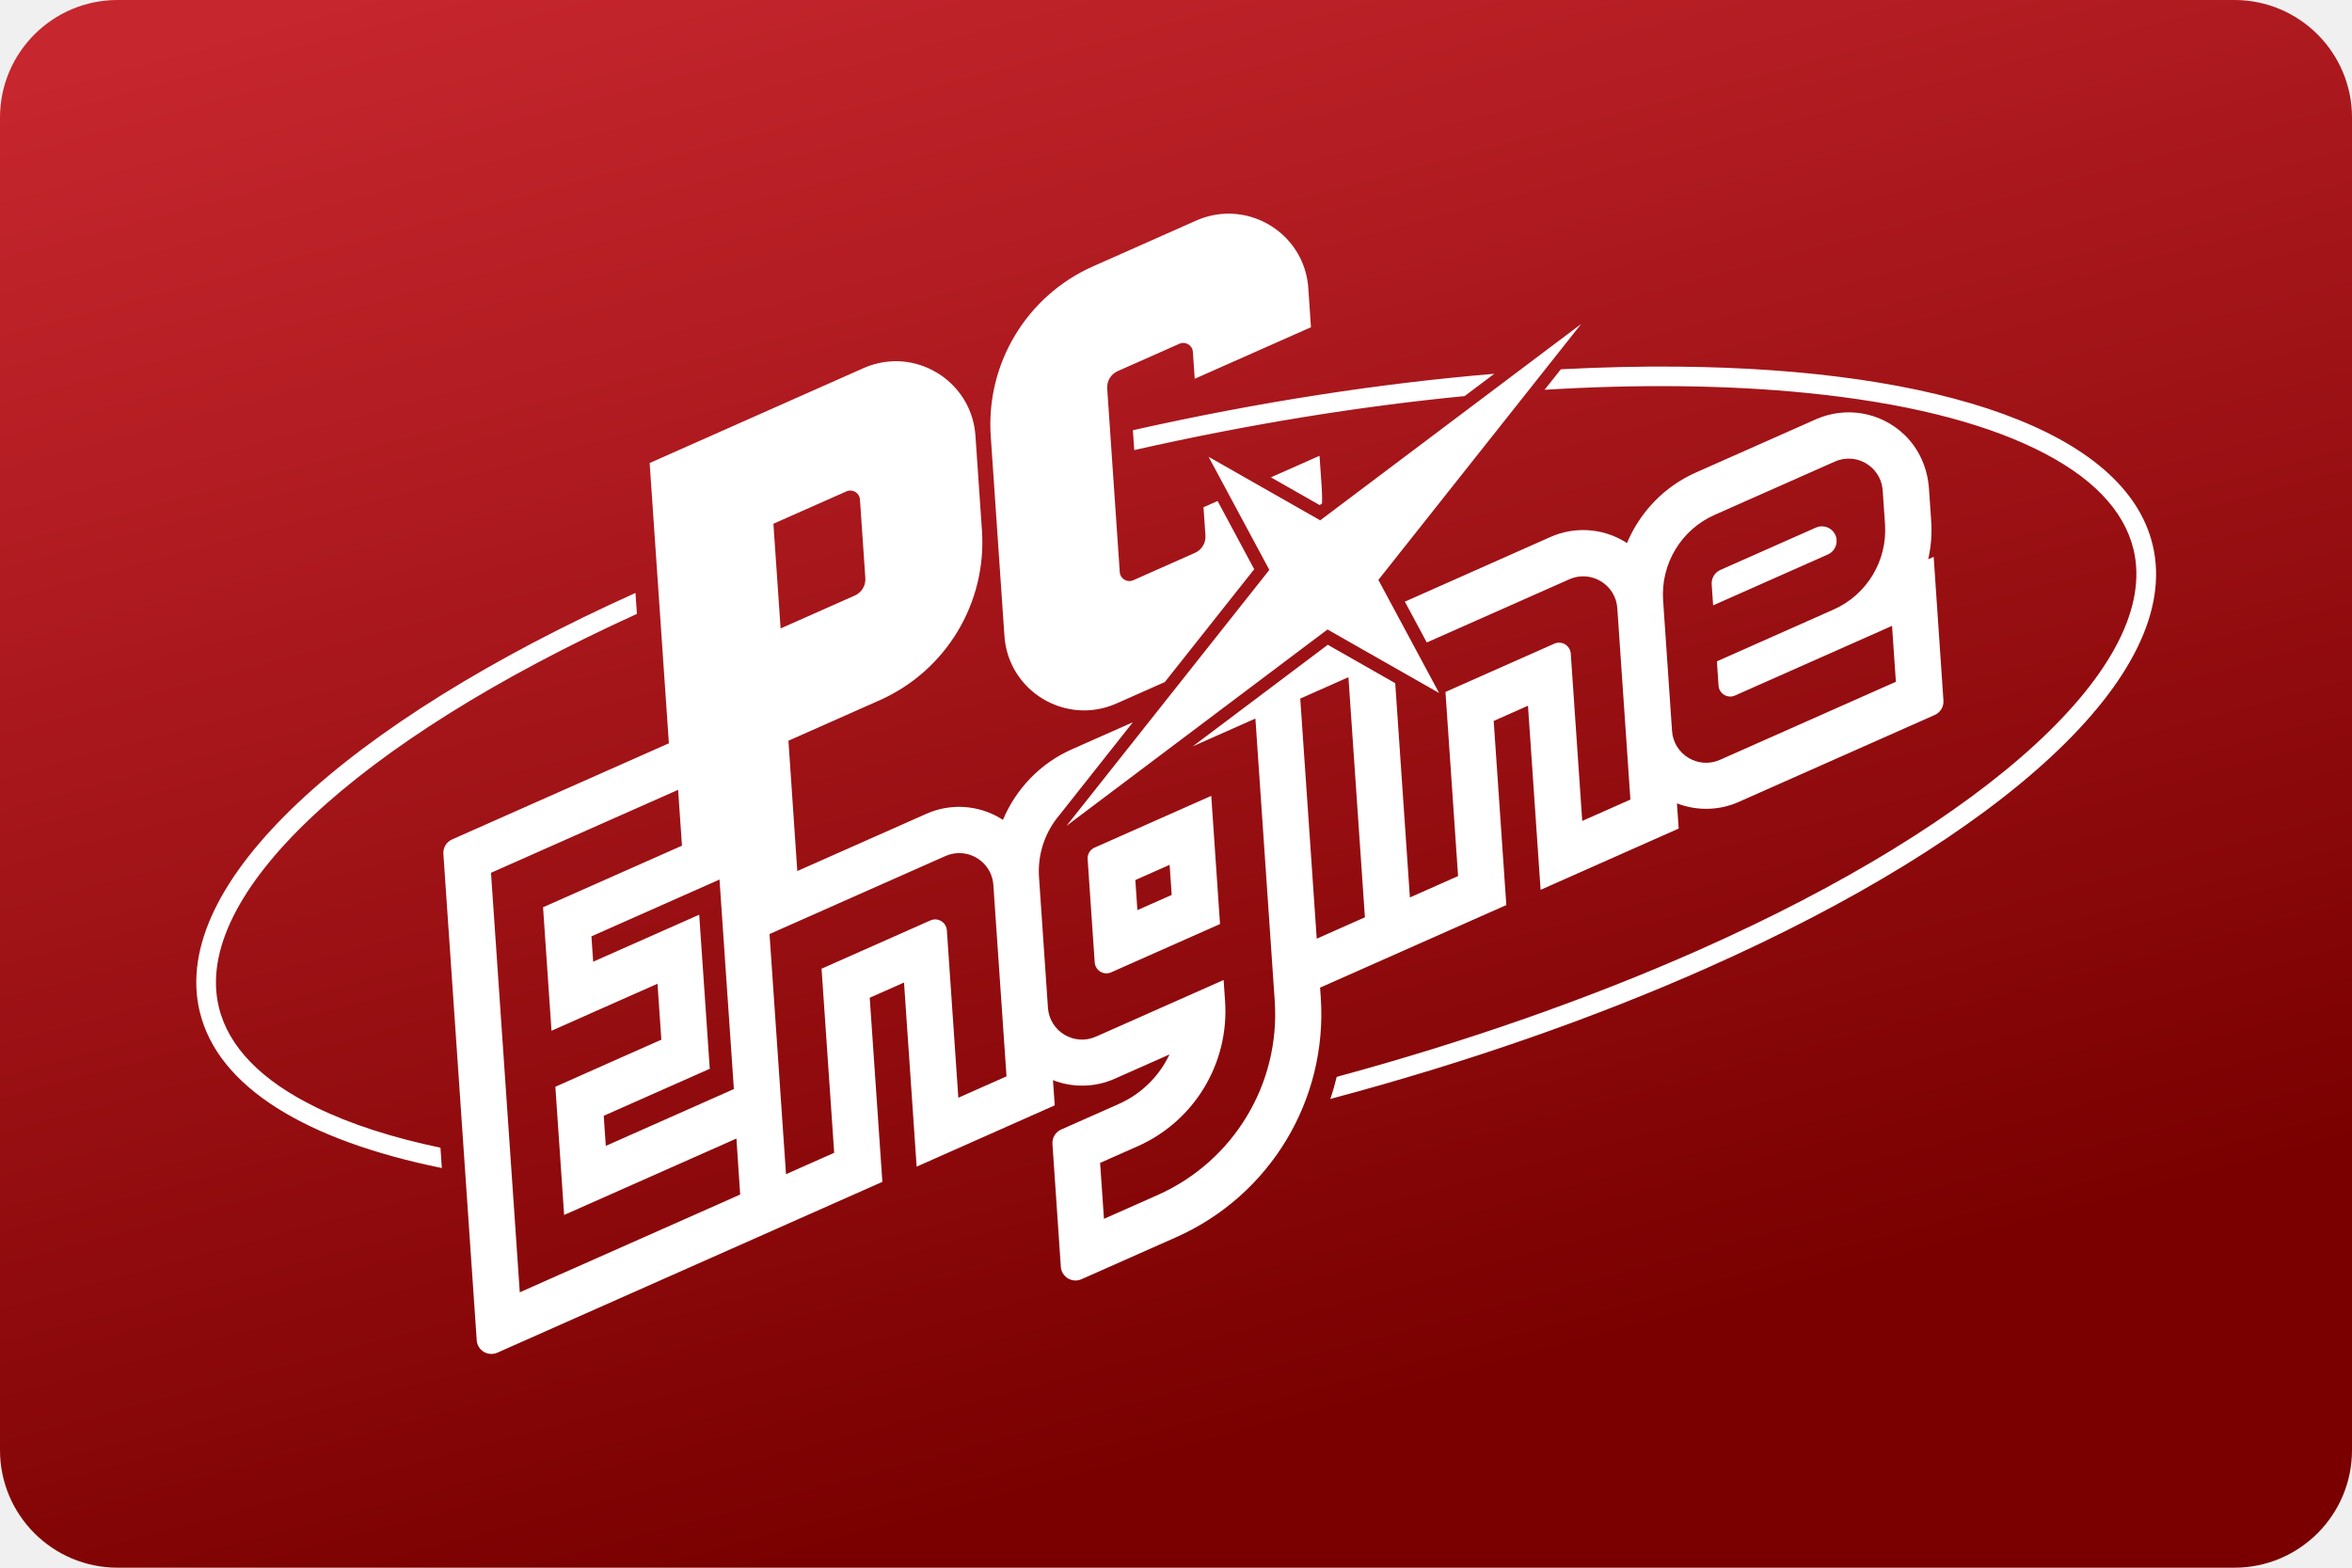
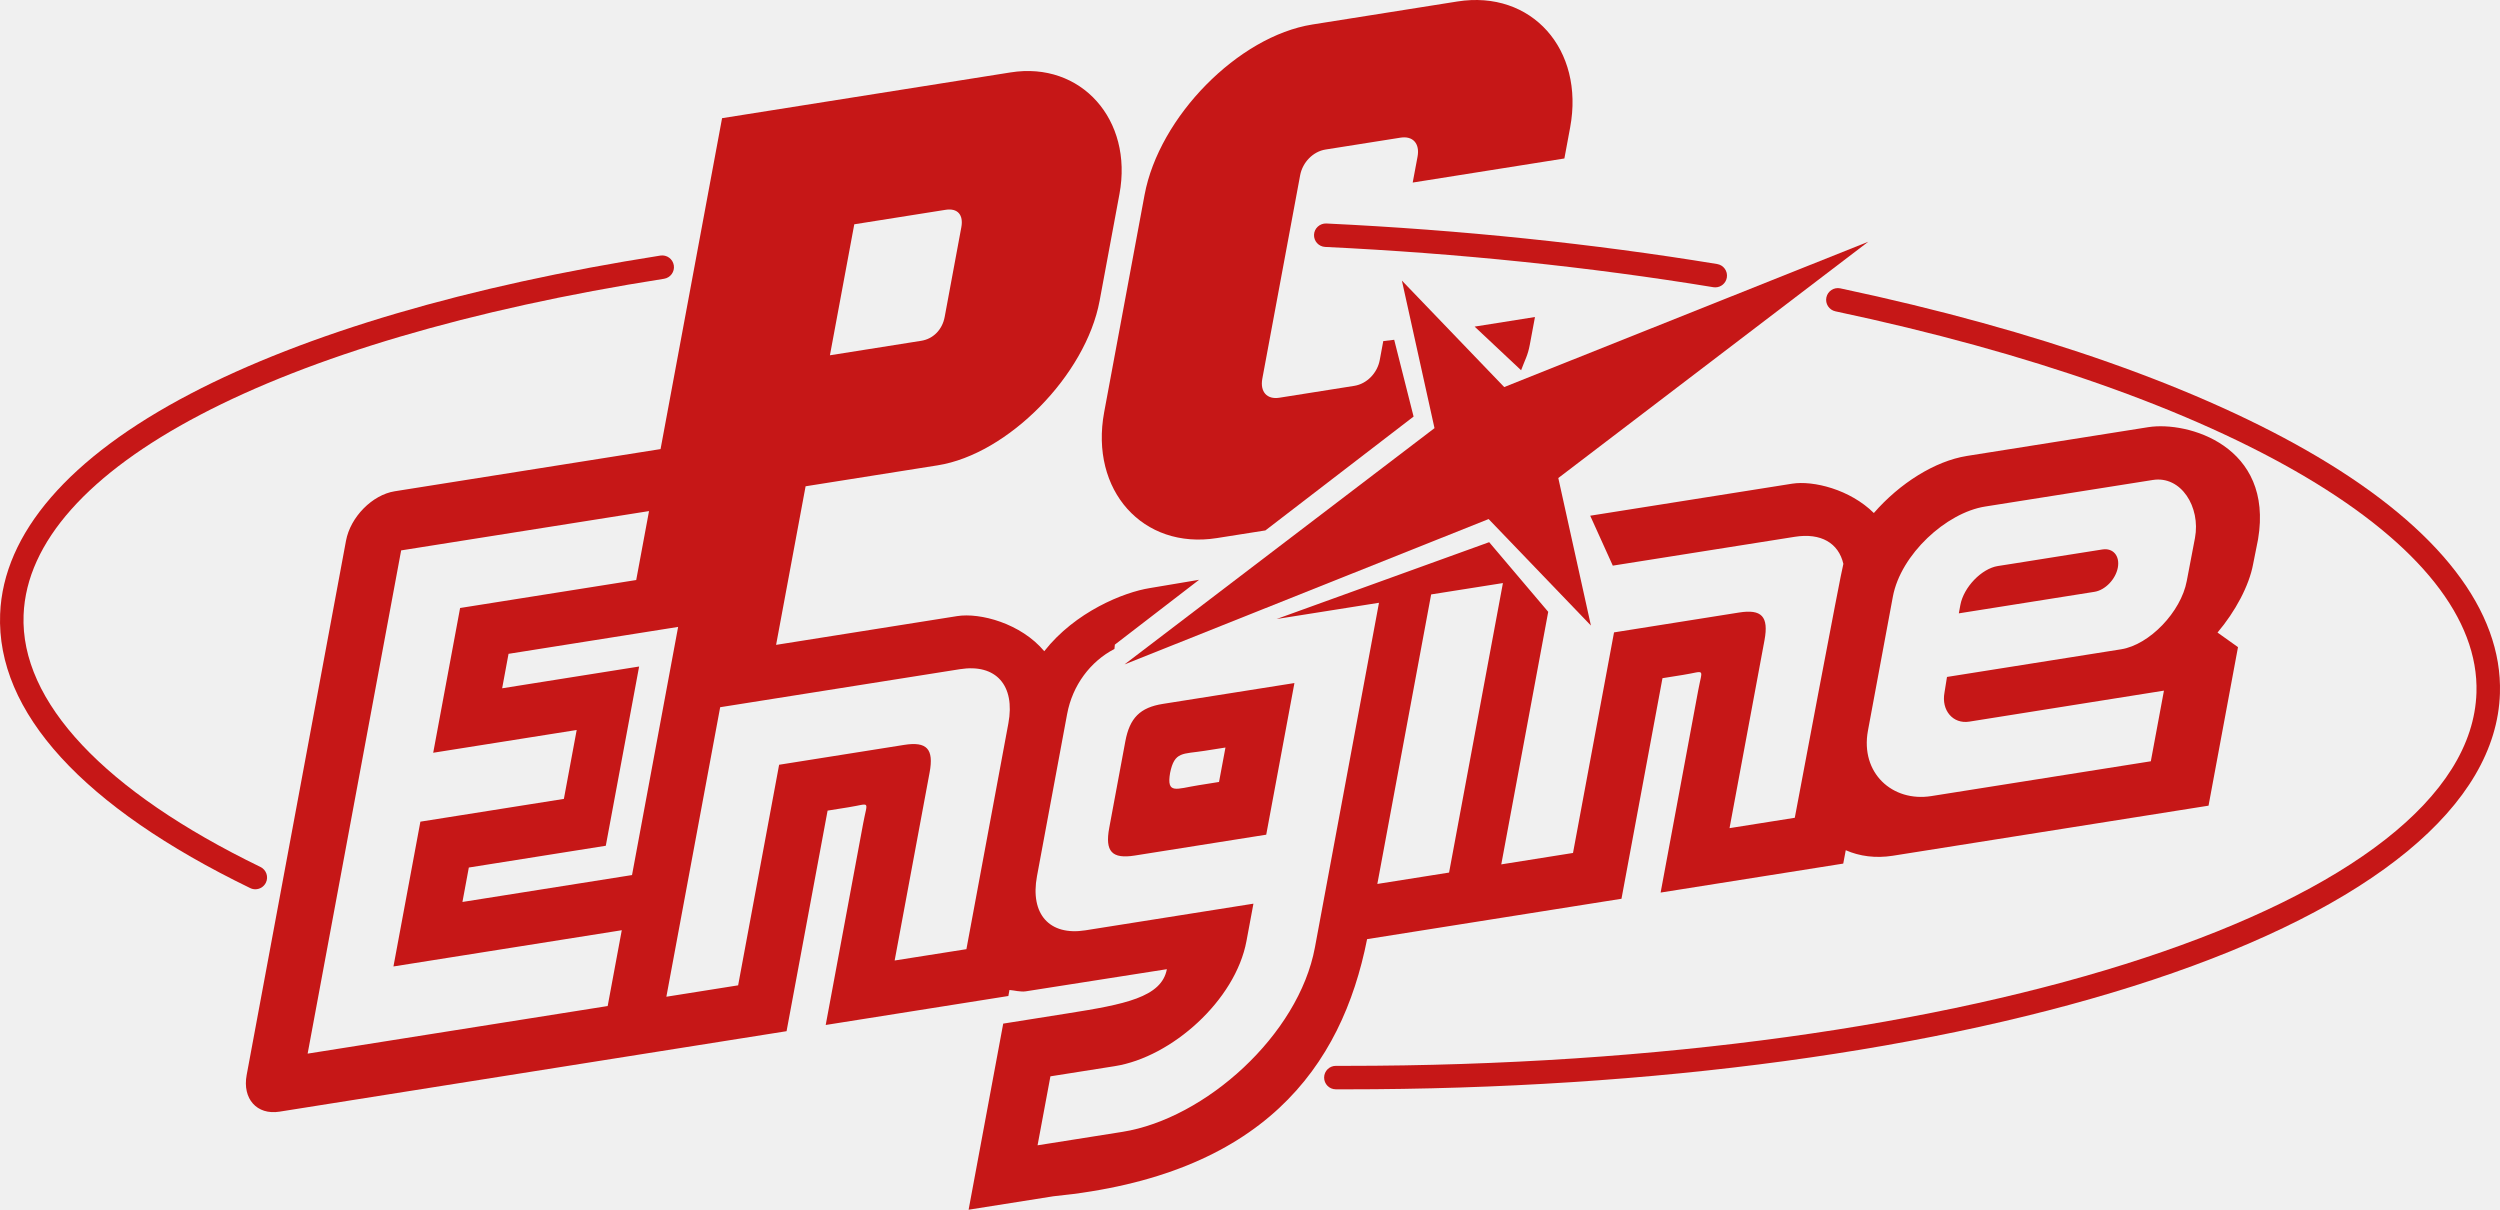
- <svg xmlns="http://www.w3.org/2000/svg" width="480" height="320" version="1.1" viewBox="0 0 480 320" xml:space="preserve">
-   <defs>
-     <linearGradient id="a" x1="18.73" x2="41.42" y2="84.67" gradientTransform="scale(3.78)" gradientUnits="userSpaceOnUse">
-       <stop stop-color="#c6262e" offset="0" />
-       <stop stop-color="#7a0000" offset="1" />
-     </linearGradient>
-   </defs>
-   <rect width="480" height="320" ry="24" fill="url(#a)" />
-   <path d="m250 43.63c-1.958 0.089-3.946 0.539-5.887 1.4l-21.02 9.326c-13.57 6.016-21.92 19.88-20.9 34.69l2.793 40.76c0.765 11.29 12.53 18.38 22.87 13.79l9.865-4.377 18.24-23.03-7.471-13.92-2.879 1.273 0.398 5.756c0.108 1.52-0.754 2.944-2.145 3.559l-12.59 5.584c-1.24 0.55-2.653-0.303-2.75-1.65l-2.564-37.48c-0.108-1.52 0.754-2.942 2.145-3.557l12.59-5.586c1.24-0.55 2.653 0.303 2.75 1.65l0.377 5.498 23.72-10.52-0.539-7.979c-0.631-9.171-8.506-15.57-16.99-15.19zm72.69 22.5-53.26 40.08-22.78-12.97 12.4 23.09-41.39 52.24 53.26-40.08 22.78 12.97-12.4-23.09 41.39-52.24zm-140.6 7.625c-1.958 0.089-3.948 0.539-5.889 1.4l-43.62 19.36 3.924 57.21-44.24 19.62c-1.154 0.507-1.866 1.693-1.779 2.943l6.803 99.29c0.14 2.07 2.308 3.376 4.205 2.535l78.58-34.87-2.578-37.58 6.998-3.105 2.576 37.58 28.18-12.51-0.357-5.143c4.032 1.574 8.582 1.499 12.6-0.291l11.18-4.959c-2.081 4.399-5.691 8.042-10.32 10.1l-11.79 5.229c-1.154 0.507-1.864 1.693-1.777 2.943l1.713 25.08c0.14 2.07 2.308 3.374 4.205 2.533l19.34-8.582c19.14-8.495 30.93-28.04 29.5-48.93l-0.141-2.006 38.01-16.86-2.578-37.58 6.998-3.105 2.576 37.58 28.18-12.51-0.357-5.143c4.032 1.563 8.582 1.499 12.6-0.291l40.01-17.75c1.154-0.507 1.866-1.693 1.779-2.943l-1.994-29.34-1.111 0.496c0.571-2.533 0.787-5.165 0.604-7.828l-0.453-6.564c-0.27-4.151-1.994-8.119-5.002-11.01-4.905-4.711-12.04-5.832-18.04-3.18l-24.53 10.88c-6.479 2.868-11.43 8.119-14.06 14.4-0.162-0.097-0.313-0.206-0.475-0.303-4.582-2.76-10.23-3.116-15.12-0.949l-29.73 13.21 4.473 8.334 29.09-12.9c4.431-1.962 9.466 1.066 9.789 5.906l2.674 39.06-9.832 4.365-2.34-34.16c-0.119-1.66-1.843-2.707-3.363-2.027l-22.21 9.854 2.576 37.58-9.832 4.367-2.996-43.74-13.76-7.838-27.55 20.73 2.943-1.305 9.832-4.367 3.945 57.6c1.164 16.94-8.399 32.78-23.91 39.67l-10.94 4.852-0.787-11.42 7.664-3.396c11.58-5.132 18.7-16.97 17.84-29.6l-0.301-4.334-26.06 11.56c-4.431 1.962-9.466-1.068-9.789-5.908l-1.822-26.65c-0.323-4.744 1.26-9.282 4.225-12.74l0.012-0.021 14.91-18.85-12.45 5.52c-6.479 2.868-11.43 8.119-14.06 14.4-0.151-0.097-0.313-0.206-0.475-0.303-4.582-2.76-10.23-3.116-15.12-0.949l-26.37 11.7-0.355-5.174-1.455-21.43 18.59-8.246c13.57-6.016 21.92-19.88 20.9-34.69l-1.326-19.33c-0.631-9.171-8.506-15.57-16.99-15.19zm160.3 1.082c-7.647-0.069-15.61 0.109-23.85 0.543l-3.322 4.184c19.24-1.175 37.34-0.97 53.62 0.658 19.35 1.941 35.04 5.778 46.62 11.42 11.3 5.498 18.01 12.41 19.96 20.54 5.563 23.29-29.31 55.4-88.84 81.8-22.29 9.886-47.52 18.71-73.78 25.83-0.366 1.52-0.798 3.029-1.305 4.506 28.07-7.471 54.02-16.59 76.71-26.66 60.11-26.67 97.45-59.92 91.12-86.41-5.547-23.23-43.39-35.93-96.92-36.41zm-37.43 1.461c-23.11 1.93-48.02 5.734-73.76 11.52l0.279 4.055c23.11-5.229 45.85-8.928 67.42-11.02l6.059-4.559zm-35.67 16.74-9.918 4.398 9.961 5.67 0.475-0.355c0.022-1.046 2.4e-4 -2.102-0.064-3.158l-0.453-6.555zm108.5 0.59c3.296 0.251 6.189 2.862 6.432 6.492l0.475 6.867c0.507 7.45-3.687 14.42-10.51 17.44l-23.8 10.57 0.336 4.947c0.119 1.66 1.843 2.707 3.363 2.027l22.21-9.854 4.4-1.951 5.434-2.416 0.785 11.42-1.854 0.818-34.04 15.11c-4.431 1.962-9.466-1.068-9.789-5.908l-1.822-26.65c-0.507-7.45 3.687-14.42 10.51-17.44l24.53-10.88c1.105-0.49 2.247-0.668 3.346-0.584zm-204.1 6.512c0.925 0.071 1.738 0.804 1.811 1.814l1.1 16.05c0.108 1.52-0.756 2.942-2.146 3.557l-15.15 6.717-1.467-21.37 14.91-6.609c0.31-0.137 0.631-0.188 0.94-0.164zm198 7.293c-0.361 0.016-0.728 0.098-1.086 0.256l-19.5 8.646c-1.154 0.507-1.866 1.692-1.779 2.953l0.291 4.281 23.42-10.39c1.154-0.507 1.866-1.694 1.779-2.955-0.105-1.682-1.555-2.858-3.119-2.789zm-242 13.6c-58.84 26.5-95.18 59.26-88.94 85.43 3.709 15.52 21.83 26.34 49.42 31.96l-0.279-4.15c-9.843-2.059-18.31-4.797-25.28-8.193-11.3-5.498-18.01-12.41-19.96-20.54-5.455-22.82 27.94-54.12 85.33-80.23l-0.291-4.268zm145.5 17.2 3.363 49.01-9.832 4.365-3.363-49.01 9.832-4.365zm-136.8 22.97 0.787 11.42-28.35 12.57 1.725 25.21 11.8-5.24 2.113-0.938 7.719-3.418 0.787 11.42-4.141 1.832-5.691 2.523-11.8 5.25 1.789 26.17 25.86-11.47 1.434-0.635 7.869-3.494 0.766 11.43-4.27 1.898-32.99 14.63-7.719 3.428-5.875-85.63 3.256-1.445 34.93-15.49zm108.8 1.252-23.8 10.56c-0.927 0.399-1.499 1.336-1.424 2.35l1.445 21.08c0.119 1.66 1.843 2.707 3.363 2.027l22.21-9.854-1.789-26.16zm-50.9 11.7c3.3 0.251 6.193 2.864 6.436 6.494l2.684 39.06-9.832 4.367-2.338-34.17c-0.119-1.66-1.845-2.705-3.365-2.025l-22.21 9.854 2.576 37.58-9.832 4.365-3.363-49.02 35.89-15.92c1.108-0.49 2.253-0.67 3.354-0.586zm42.41 2.375 0.42 6.146-6.998 3.104-0.42-6.145 6.998-3.105zm-91.86 3.008 0.56 8.205 2.371 34.56-26.14 11.6-0.42-6.146 21.64-9.594-2.156-31.45-21.64 9.594-0.355-5.174 26.14-11.6z" fill="#fff" />
+ <svg xmlns="http://www.w3.org/2000/svg" height="274.332" viewBox="0 0 566.936 274.332" width="566.936">
+   <g fill="#c61717">
+     <path d="m57.9 201.665c-.39 0-.787-.088-1.161-.271-37.979-18.434-57.589-39.921-56.711-62.147.714-18.296 15.645-35.57 43.177-49.959 26.123-13.65 62.969-24.482 106.557-31.33 1.454-.227 2.815.766 3.043 2.218.229 1.452-.764 2.813-2.217 3.043-88.293 13.866-143.944 43.079-145.238 76.239-.777 19.661 18.299 39.957 53.715 57.146 1.323.645 1.875 2.231 1.233 3.561-.462.946-1.41 1.5-2.398 1.5z" />
+     <path d="m388.979 65.167c-.145 0-.289-.011-.436-.035-28.057-4.606-57.67-7.681-88.022-9.133-1.472-.069-2.604-1.317-2.533-2.787.07-1.468 1.341-2.589 2.787-2.531 30.558 1.463 60.379 4.557 88.636 9.196 1.447.238 2.434 1.607 2.193 3.06-.216 1.305-1.343 2.23-2.625 2.23z" />
+     <path d="m305.16 247.033c-.746 0-1.486 0-2.232-.003-1.471-.003-2.655-1.198-2.651-2.671.005-1.467 1.19-2.652 2.658-2.652h.013c.73.002 1.479.002 2.215.002 142.504.002 254.953-37.04 256.436-84.646.521-16.658-12.861-33.561-38.709-48.873-25.734-15.251-62.619-28.25-106.66-37.589-1.438-.306-2.355-1.72-2.053-3.157.303-1.439 1.721-2.354 3.158-2.052 44.6 9.459 82.039 22.674 108.27 38.217 27.615 16.364 41.902 34.907 41.316 53.62-.787 25.316-28.754 48.396-78.748 64.975-48.339 16.026-113.257 24.829-183.013 24.829z" />
+     <path d="m353.382 108.404 70.299-53.586-82.567 32.958-23.204-24.152 7.398 33.467-70.299 53.584 82.571-32.967 23.2 24.153z" />
+     <path d="m265.343 175.296c1.008-4.961 2.846-4.239 7.877-5.039l4.683-.737-1.458 7.809-4.683.748c-5.031.797-7.246 2.143-6.419-2.781zm-10.153-7.148-3.645 19.605c-.998 5.354.62 7.078 5.772 6.264l29.831-4.732 6.395-34.387-29.833 4.726c-5.155.817-7.531 3.172-8.52 8.524zm189.368-30.95-.348 1.896 30.771-4.885c2.429-.39 4.796-2.845 5.291-5.5.485-2.653-1.075-4.492-3.507-4.104l-7.902 1.248-12.609 2.007-3.195.5c-3.696.591-7.751 4.805-8.501 8.838zm-215.887 88.669.25-1.367c1.058.08 2.476.489 3.714.305l31.98-5.017c-1.188 6.38-9.615 7.979-22.475 10.017l-14.637 2.325-7.848 42.202 19.229-3.047c47.345-4.674 65.357-29.143 71.139-58.313l57.688-9.156 9.295-50.021 4.692-.75c5.142-.815 4.384-1.746 3.396 3.597l-8.508 45.77 41.416-6.572.567-3.033c3.126 1.379 6.778 1.865 10.646 1.258l71.625-11.36 6.68-35.953-4.643-3.306c4.023-4.764 7.158-10.593 8.066-15.485l1.129-5.67c3.572-21.207-15.979-26.838-24.9-25.42l-41.104 6.521c-7.279 1.156-15.295 6.229-21.127 12.949-5.395-5.342-13.721-7.418-18.563-6.649l-45.76 7.259 5.123 11.322 41.27-6.54c5.951-.948 9.928 1.428 11.019 6.14-.438 1.248-11.019 57.579-11.019 57.579l-14.797 2.349 7.934-42.646c.982-5.34-.633-7.067-5.771-6.25l-28.356 4.504-9.304 50.021-16.266 2.589 10.645-57.271-13.391-15.796-48.203 17.425 22.846-3.625.369-.051-14.527 78.155c-3.691 19.854-24.877 38.84-43.668 41.823l-19.229 3.048 2.916-15.642 14.627-2.313c12.859-2.047 27.336-14.916 29.833-28.375l1.578-8.468-38.09 6.041c-8.167 1.298-12.6-3.663-10.993-12.291l6.83-36.741c1.208-6.529 5.282-11.951 10.733-14.769l.09-.979 19.109-14.707-11.163 1.877c-5.939.938-16.953 5.392-23.951 14.317-5.292-6.313-14.547-8.786-19.759-7.959l-41.055 6.521 6.69-35.962 29.953-4.752c15.944-2.526 33.586-20.458 36.721-37.301l4.503-24.232c3.135-16.854-8.716-30.104-24.661-27.576l-65.457 10.384-13.948 75.041-60.275 9.565c-5.102.81-10.064 5.841-11.062 11.231l-22.527 121.153c-.999 5.394 2.326 9.112 7.429 8.31l115.008-18.252 9.305-50.021 4.682-.748c5.152-.81 4.393-1.735 3.395 3.604l-8.506 45.756zm-85.343-27.426-38.459 6.101 1.448-7.808 31.061-4.938 7.558-40.646-31.061 4.936 1.447-7.814 38.459-6.104zm-2.327 12.51-3.195 17.191-68.042 10.795 21.207-114.121 56.211-8.916-2.906 15.635-39.937 6.342-6.1 32.828 32.539-5.162-2.905 15.627-32.539 5.162-6.11 32.836zm78.156 4.296-16.274 2.571 7.927-42.633c.999-5.344-.619-7.078-5.771-6.262l-28.355 4.504-9.294 50.021-16.275 2.586 12.201-65.652.379-.063 53.984-8.563c8.167-1.299 12.6 3.652 10.993 12.289zm105.761-80.506 15.905-2.516-12.211 65.652-16.267 2.578 12.199-65.646zm98.686 30.943 5.647-30.372c1.791-9.604 12.113-19.04 20.908-20.438l38.049-6.029c6.412-1.021 10.865 6.14 9.557 13.147l-1.865 9.774c-1.311 7.009-8.469 14.458-14.875 15.476l-39.498 6.271-.568 3.545c-.75 4.03 1.926 7.18 5.621 6.59l44.147-7.029-2.976 16.02-49.801 7.896c-8.796 1.392-16.124-5.239-14.346-14.851zm-235.398-85.116 5.522-29.703 20.707-3.285c2.716-.43 4.104 1.119 3.564 3.983l-3.774 20.329c-.54 2.875-2.596 4.961-5.312 5.391z" />
+     <path d="m320.565 94.466-4.396-17.412-2.479.299-.797 4.293c-.552 2.977-2.943 5.4-5.753 5.852l-17.015 2.695c-2.808.449-4.414-1.348-3.862-4.323l8.575-46.117c.55-2.965 2.943-5.392 5.748-5.841l17.02-2.695c2.807-.448 4.412 1.349 3.857 4.313l-1.098 5.87 34.396-5.462 1.308-7.029c3.296-17.741-8.767-31.229-25.562-28.574l-32.906 5.223c-16.782 2.666-34.753 20.917-38.047 38.658l-9.154 49.243c-3.295 17.741 8.766 31.229 25.56 28.564l11-1.737z" />
+     <path d="m344.946 83.962c.897-2.416 1.519-3.334 1.979-5.812l1.168-6.26-13.688 2.176z" />
+   </g>
</svg>
